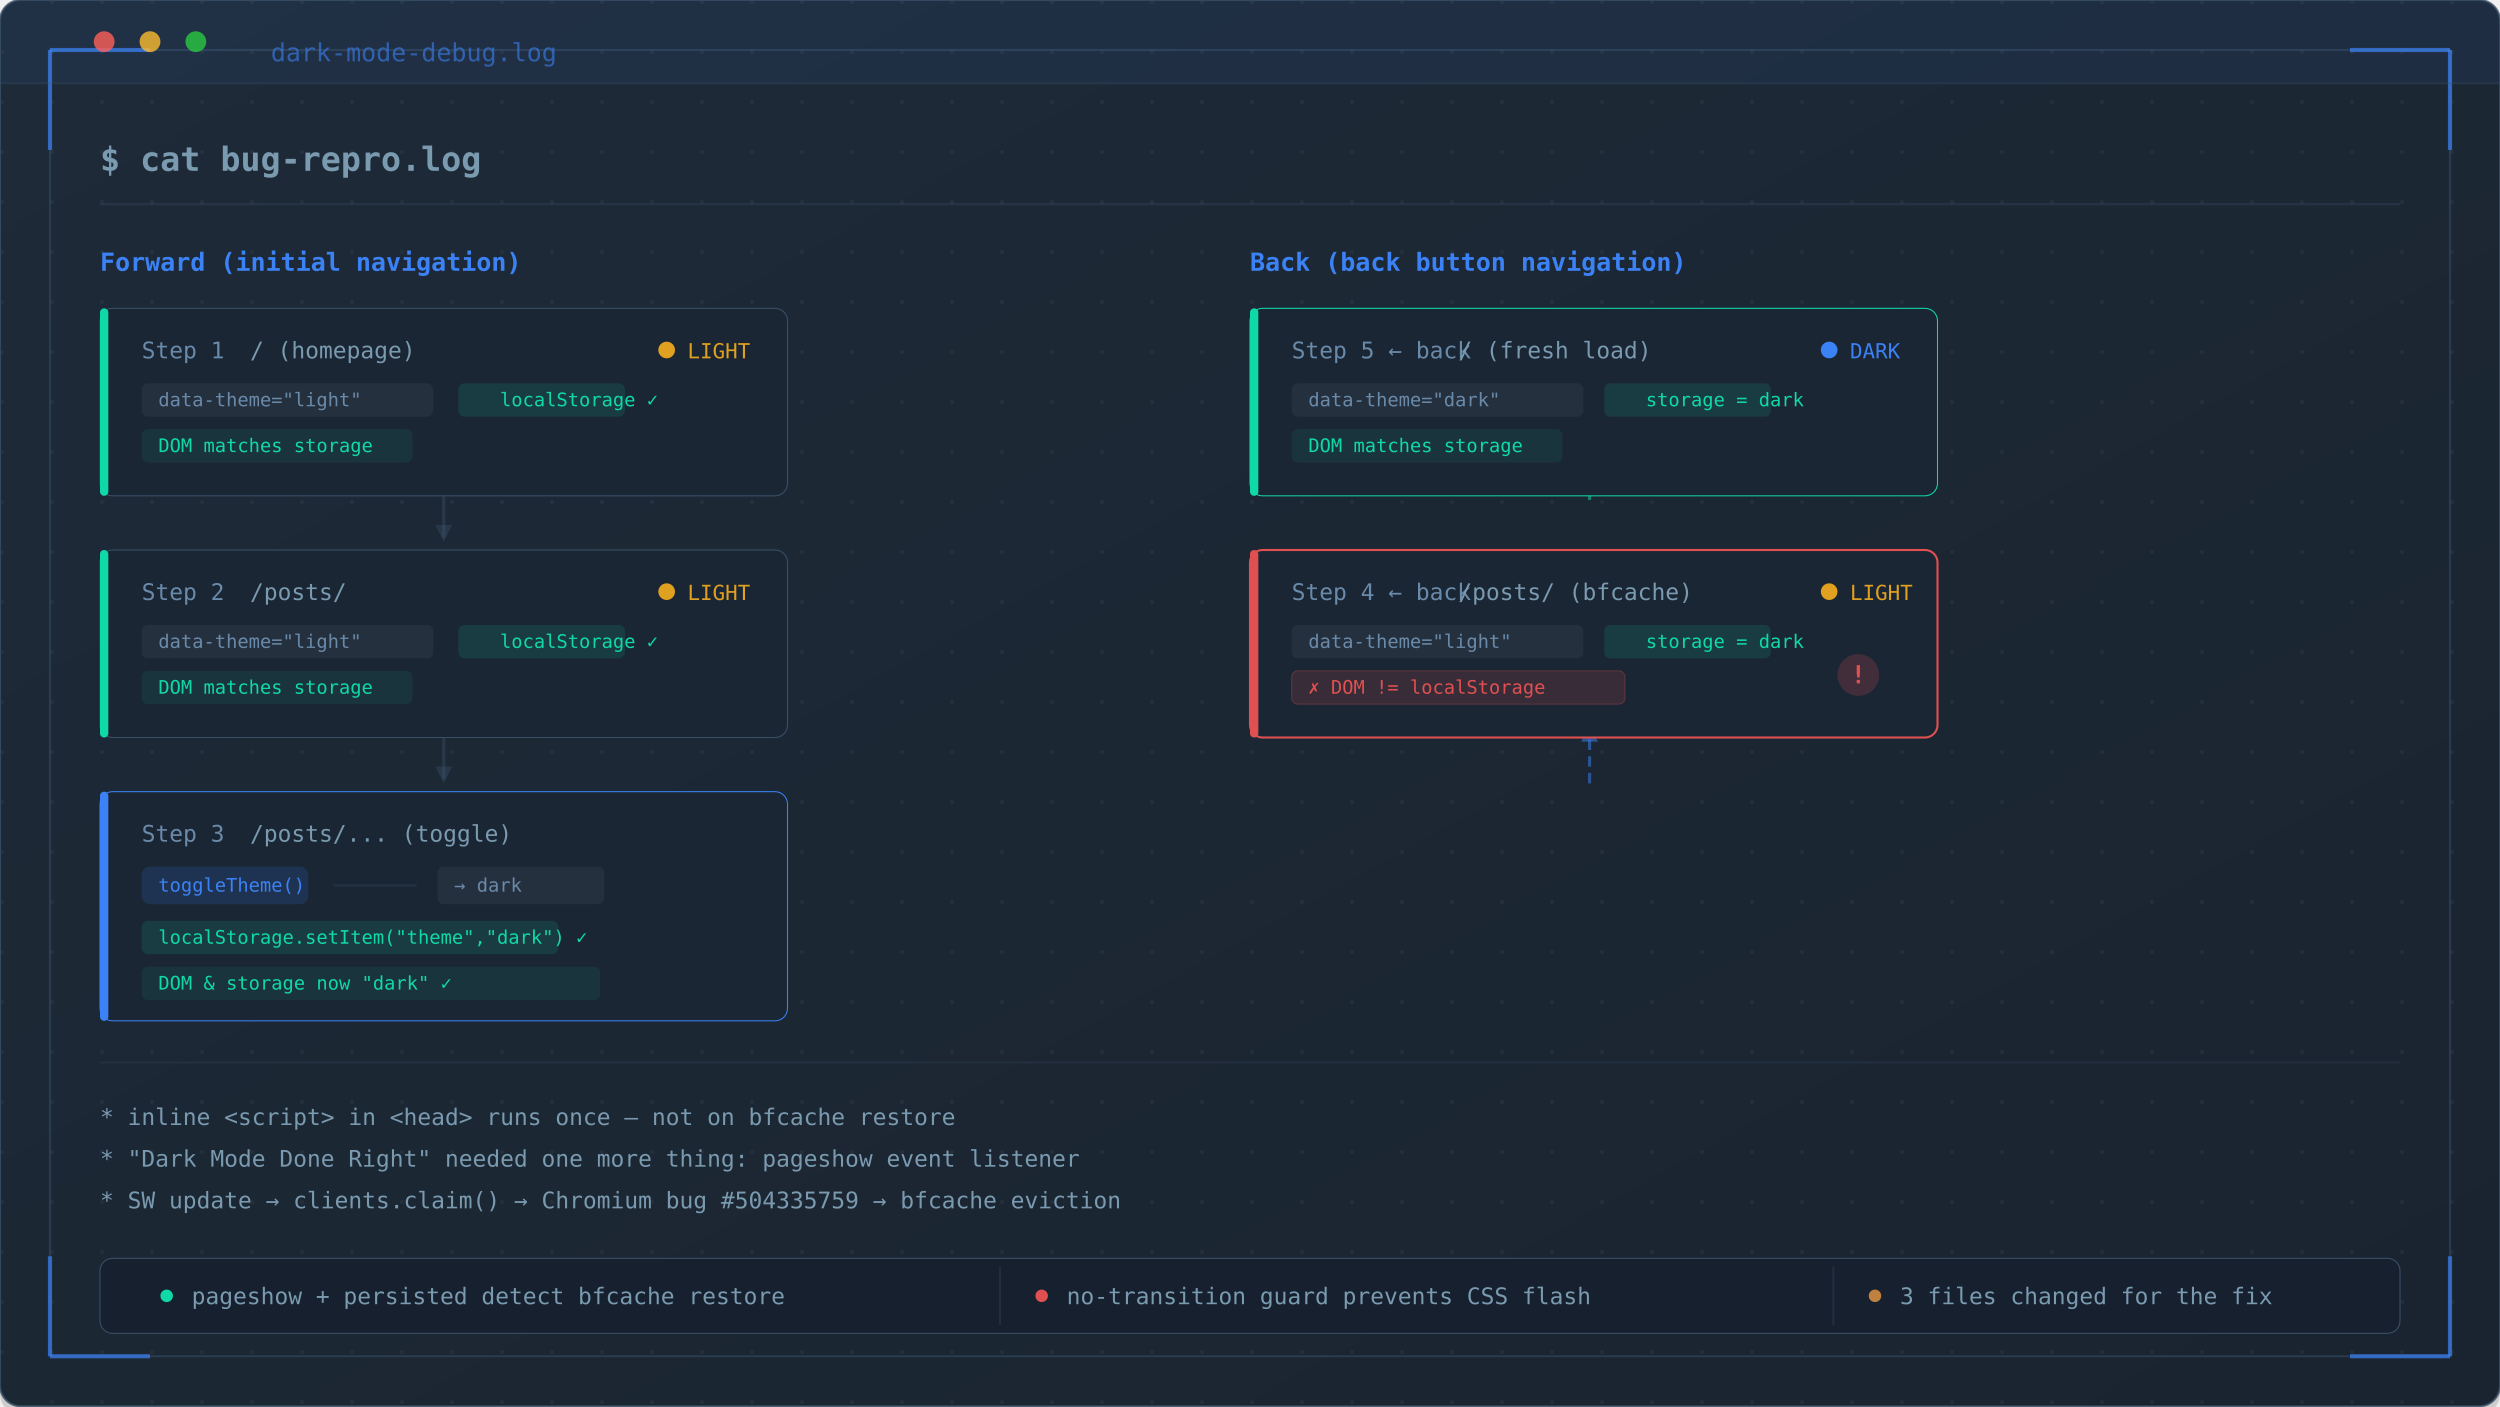
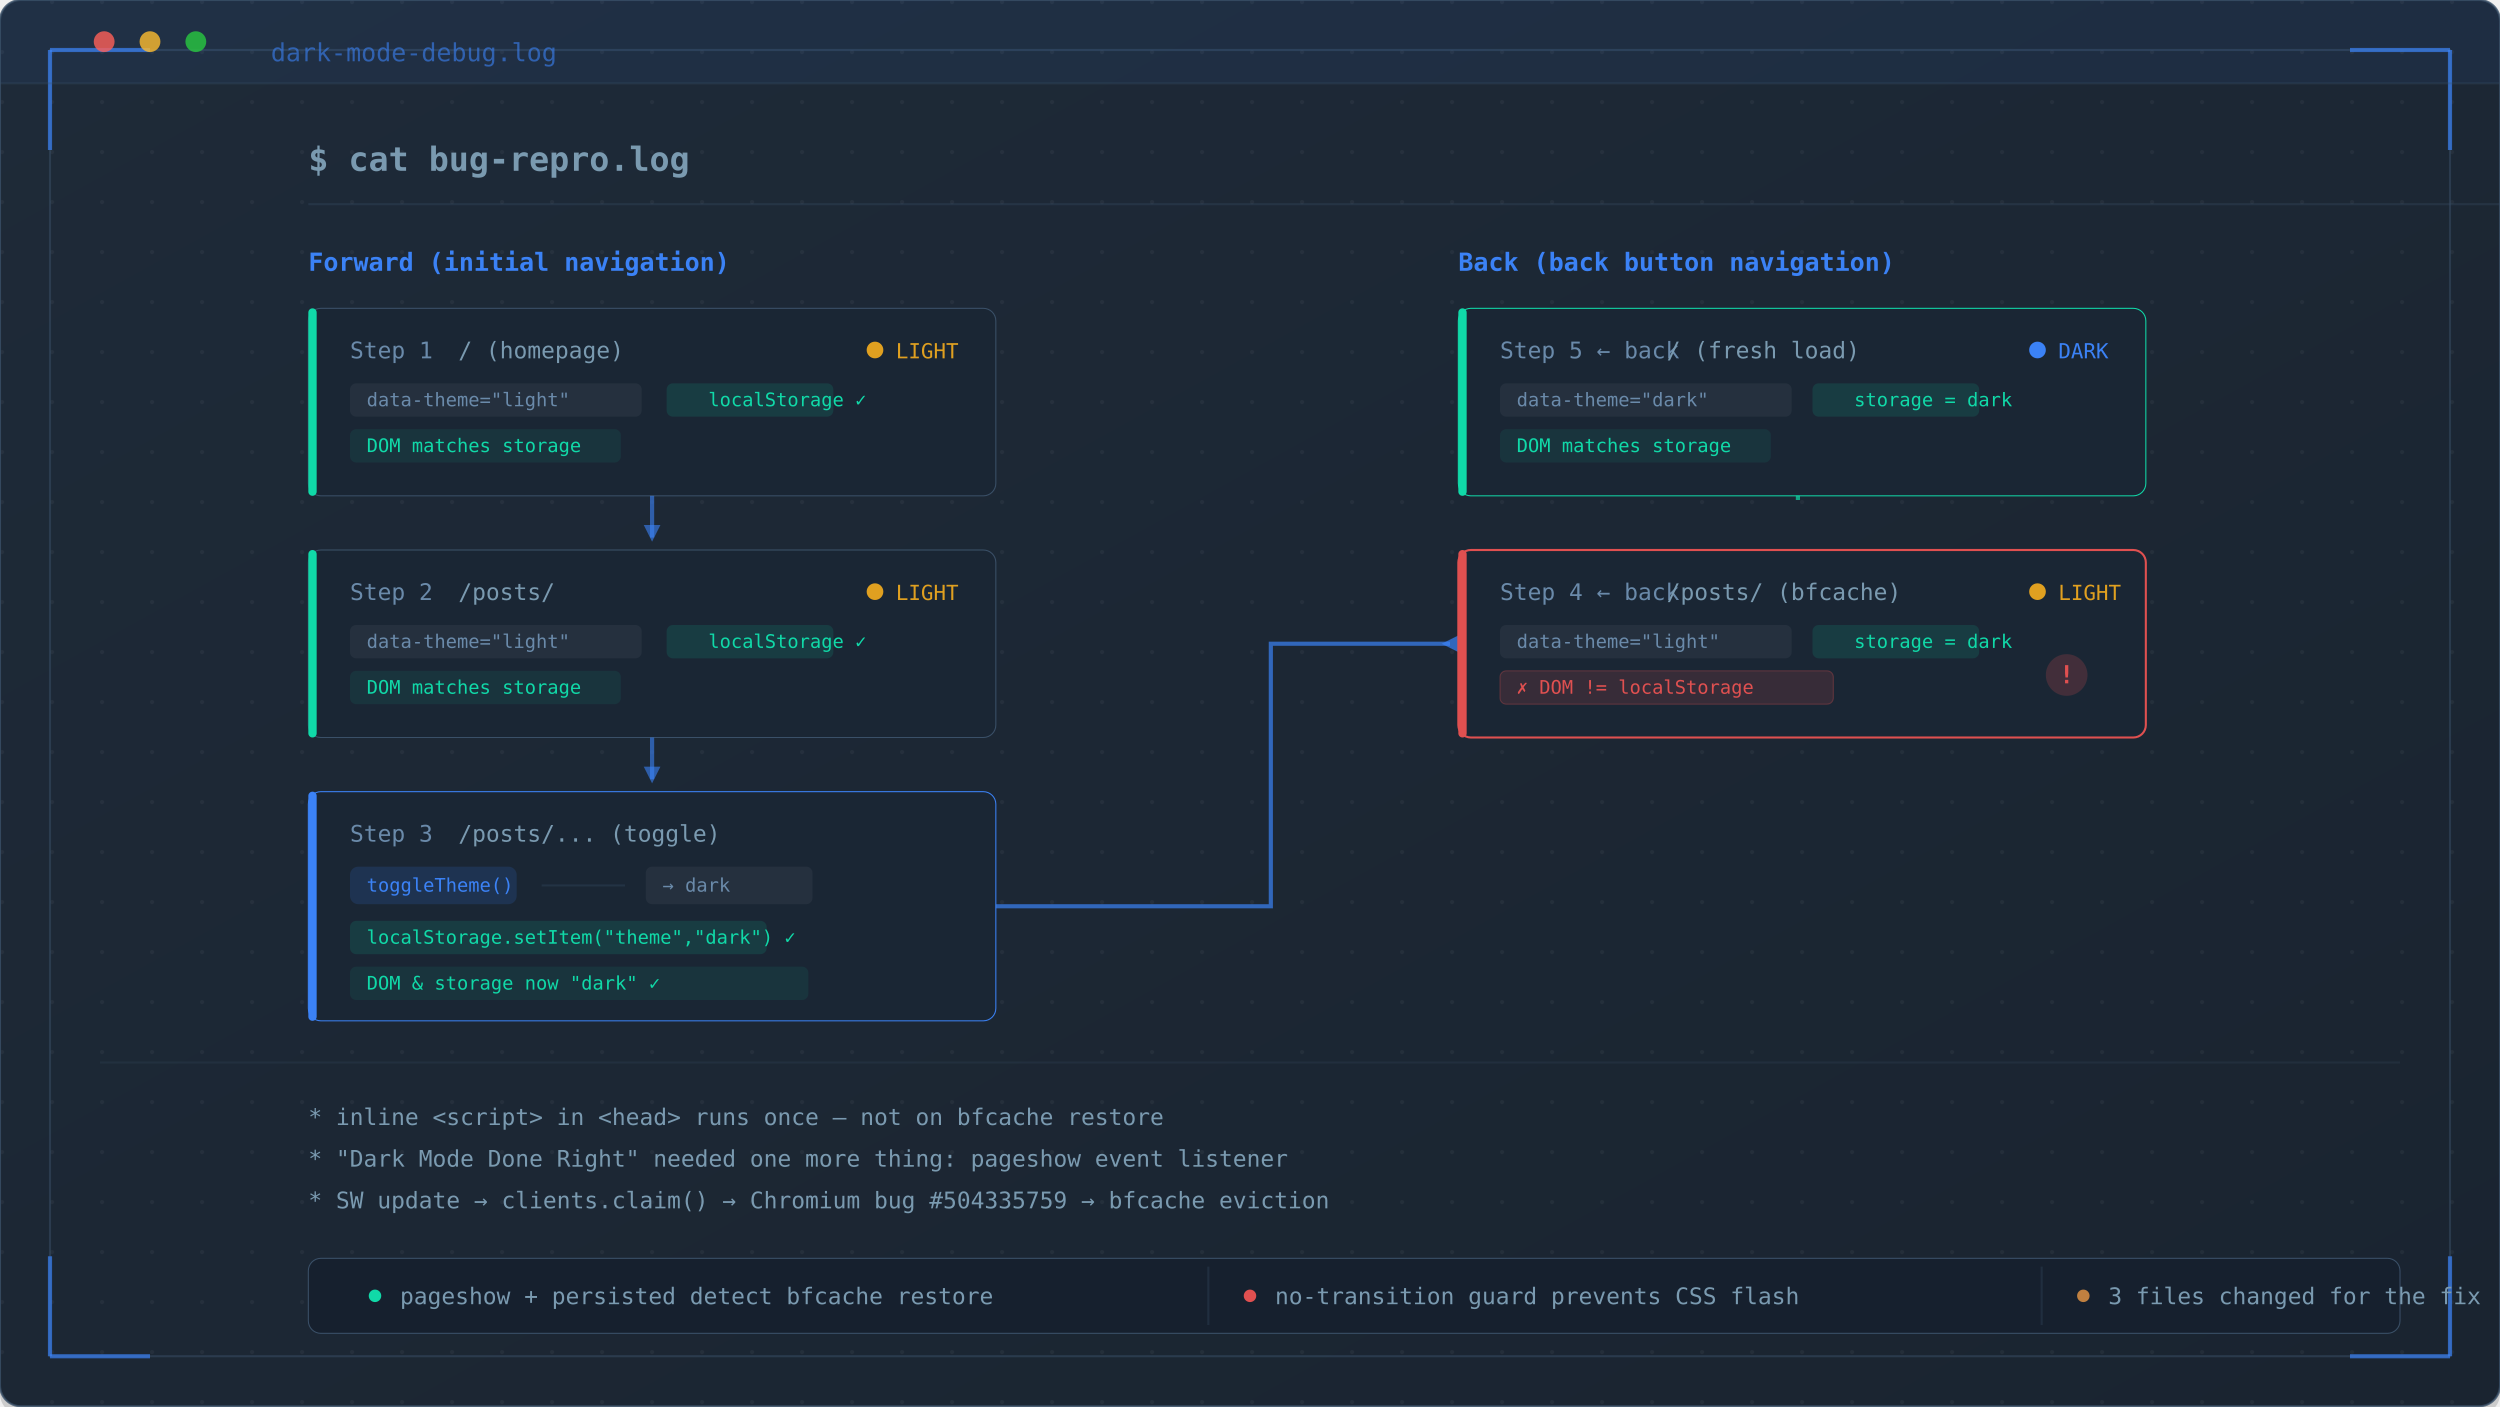
<svg xmlns="http://www.w3.org/2000/svg" viewBox="0 0 1200 675" width="1200" height="675">
  <defs>
    <pattern id="dots" x="0" y="0" width="24" height="24" patternUnits="userSpaceOnUse">
      <circle cx="1" cy="1" r="1" fill="#ffffff" opacity="0.04" />
    </pattern>
    <linearGradient id="bg" x1="0%" y1="0%" x2="100%" y2="100%">
      <stop offset="0%" stop-color="#1E2A38" />
      <stop offset="100%" stop-color="#1A2430" />
    </linearGradient>
    <filter id="cardShadow" x="-4%" y="-4%" width="108%" height="108%">
      <feDropShadow dx="0" dy="3" stdDeviation="8" flood-color="#000000" flood-opacity="0.2" />
    </filter>
    <clipPath id="rounded">
      <rect width="1200" height="675" rx="10" ry="10" />
    </clipPath>
  </defs>
  <rect width="1200" height="675" rx="10" ry="10" fill="#000000" opacity="0.15" transform="translate(0, 4)" filter="url(#cardShadow)" />
  <g clip-path="url(#rounded)">
    <rect width="1200" height="675" fill="url(#bg)" />
    <rect width="1200" height="675" fill="url(#dots)" />
    <rect x="24" y="24" width="1152" height="627" fill="none" stroke="#3A5068" stroke-width="1" stroke-opacity="0.5" />
    <line x1="24" y1="24" x2="72" y2="24" stroke="#3B82F6" stroke-width="2" stroke-opacity="0.7" />
    <line x1="24" y1="24" x2="24" y2="72" stroke="#3B82F6" stroke-width="2" stroke-opacity="0.7" />
    <line x1="1176" y1="24" x2="1128" y2="24" stroke="#3B82F6" stroke-width="2" stroke-opacity="0.7" />
    <line x1="1176" y1="24" x2="1176" y2="72" stroke="#3B82F6" stroke-width="2" stroke-opacity="0.7" />
    <line x1="24" y1="651" x2="72" y2="651" stroke="#3B82F6" stroke-width="2" stroke-opacity="0.7" />
    <line x1="24" y1="651" x2="24" y2="603" stroke="#3B82F6" stroke-width="2" stroke-opacity="0.7" />
    <line x1="1176" y1="651" x2="1128" y2="651" stroke="#3B82F6" stroke-width="2" stroke-opacity="0.7" />
    <line x1="1176" y1="651" x2="1176" y2="603" stroke="#3B82F6" stroke-width="2" stroke-opacity="0.7" />
    <rect x="0" y="0" width="1200" height="40" fill="#3B82F6" fill-opacity="0.07" />
    <line x1="0" y1="40" x2="1200" y2="40" stroke="#3A5068" stroke-width="1" stroke-opacity="0.3" />
    <circle cx="50" cy="20" r="5" fill="#ff5f57" opacity="0.8" />
    <circle cx="72" cy="20" r="5" fill="#febc2e" opacity="0.8" />
    <circle cx="94" cy="20" r="5" fill="#28c840" opacity="0.8" />
    <text x="130" y="26" font-family="'JetBrains Mono', monospace" font-size="12" fill="#3B82F6" opacity="0.6" dominant-baseline="middle">dark-mode-debug.log</text>
-     <text x="48" y="82" font-family="'JetBrains Mono', monospace" font-size="16" fill="#7A9AB0" font-weight="700">$ cat bug-repro.log</text>
-     <line x1="48" y1="98" x2="1152" y2="98" stroke="#3A5068" stroke-width="1" opacity="0.3" />
-     <text x="48" y="130" font-family="'JetBrains Mono', monospace" font-size="12" fill="#3B82F6" font-weight="600">Forward  (initial navigation)</text>
-     <rect x="48" y="148" width="330" height="90" rx="6" fill="#1A2634" stroke="#3A5068" stroke-width="0.5" />
-     <rect x="48" y="148" width="4" height="90" rx="2" fill="#10D9A8" />
-     <text x="68" y="172" font-family="'JetBrains Mono', monospace" font-size="11" fill="#6A8AAA">Step 1</text>
-     <text x="120" y="172" font-family="'JetBrains Mono', monospace" font-size="11" fill="#7A9AB0">/ (homepage)</text>
-     <circle cx="320" cy="168" r="4" fill="#E0A020" />
-     <text x="330" y="172" font-family="'JetBrains Mono', monospace" font-size="10" fill="#E0A020">LIGHT</text>
-     <rect x="68" y="184" width="140" height="16" rx="3" fill="#ffffff" fill-opacity="0.05" />
-     <text x="76" y="195" font-family="'JetBrains Mono', monospace" font-size="9" fill="#6A8AAA">data-theme="light"</text>
-     <rect x="220" y="184" width="80" height="16" rx="3" fill="#10D9A8" fill-opacity="0.12" />
-     <text x="240" y="195" font-family="'JetBrains Mono', monospace" font-size="9" fill="#10D9A8">localStorage ✓</text>
-     <rect x="68" y="206" width="130" height="16" rx="3" fill="#10D9A8" fill-opacity="0.08" />
-     <text x="76" y="217" font-family="'JetBrains Mono', monospace" font-size="9" fill="#10D9A8">DOM matches storage</text>
-     <line x1="213" y1="238" x2="213" y2="258" stroke="#3A5068" stroke-width="1.5" stroke-opacity="0.4" />
-     <polygon points="213,260 209,252 217,252" fill="#3A5068" opacity="0.4" />
-     <rect x="48" y="264" width="330" height="90" rx="6" fill="#1A2634" stroke="#3A5068" stroke-width="0.5" />
-     <rect x="48" y="264" width="4" height="90" rx="2" fill="#10D9A8" />
-     <text x="68" y="288" font-family="'JetBrains Mono', monospace" font-size="11" fill="#6A8AAA">Step 2</text>
-     <text x="120" y="288" font-family="'JetBrains Mono', monospace" font-size="11" fill="#7A9AB0">/posts/</text>
-     <circle cx="320" cy="284" r="4" fill="#E0A020" />
-     <text x="330" y="288" font-family="'JetBrains Mono', monospace" font-size="10" fill="#E0A020">LIGHT</text>
-     <rect x="68" y="300" width="140" height="16" rx="3" fill="#ffffff" fill-opacity="0.05" />
-     <text x="76" y="311" font-family="'JetBrains Mono', monospace" font-size="9" fill="#6A8AAA">data-theme="light"</text>
-     <rect x="220" y="300" width="80" height="16" rx="3" fill="#10D9A8" fill-opacity="0.12" />
-     <text x="240" y="311" font-family="'JetBrains Mono', monospace" font-size="9" fill="#10D9A8">localStorage ✓</text>
-     <rect x="68" y="322" width="130" height="16" rx="3" fill="#10D9A8" fill-opacity="0.08" />
-     <text x="76" y="333" font-family="'JetBrains Mono', monospace" font-size="9" fill="#10D9A8">DOM matches storage</text>
-     <line x1="213" y1="354" x2="213" y2="374" stroke="#3A5068" stroke-width="1.5" stroke-opacity="0.4" />
-     <polygon points="213,376 209,368 217,368" fill="#3A5068" opacity="0.4" />
-     <rect x="48" y="380" width="330" height="110" rx="6" fill="#1A2634" stroke="#3B82F6" stroke-width="0.5" />
-     <rect x="48" y="380" width="4" height="110" rx="2" fill="#3B82F6" />
-     <text x="68" y="404" font-family="'JetBrains Mono', monospace" font-size="11" fill="#6A8AAA">Step 3</text>
-     <text x="120" y="404" font-family="'JetBrains Mono', monospace" font-size="11" fill="#7A9AB0">/posts/... (toggle)</text>
-     <rect x="68" y="416" width="80" height="18" rx="4" fill="#3B82F6" fill-opacity="0.15" />
-     <text x="76" y="428" font-family="'JetBrains Mono', monospace" font-size="9" fill="#3B82F6">toggleTheme()</text>
-     <line x1="160" y1="425" x2="200" y2="425" stroke="#3A5068" stroke-width="1" stroke-opacity="0.3" />
-     <rect x="210" y="416" width="80" height="18" rx="3" fill="#ffffff" fill-opacity="0.05" />
-     <text x="218" y="428" font-family="'JetBrains Mono', monospace" font-size="9" fill="#6A8AAA">→ dark</text>
-     <rect x="68" y="442" width="200" height="16" rx="3" fill="#10D9A8" fill-opacity="0.12" />
-     <text x="76" y="453" font-family="'JetBrains Mono', monospace" font-size="9" fill="#10D9A8">localStorage.setItem("theme","dark") ✓</text>
-     <rect x="68" y="464" width="220" height="16" rx="3" fill="#10D9A8" fill-opacity="0.08" />
-     <text x="76" y="475" font-family="'JetBrains Mono', monospace" font-size="9" fill="#10D9A8">DOM &amp; storage now "dark" ✓</text>
-     <text x="600" y="130" font-family="'JetBrains Mono', monospace" font-size="12" fill="#3B82F6" font-weight="600">Back  (back button navigation)</text>
-     <line x1="763" y1="376" x2="763" y2="350" stroke="#3B82F6" stroke-width="1.5" stroke-dasharray="5 3" stroke-opacity="0.5" />
-     <polygon points="763,348 759,356 767,356" fill="#3B82F6" opacity="0.5" />
-     <rect x="600" y="264" width="330" height="90" rx="6" fill="#1A2634" stroke="#E05050" stroke-width="1" />
-     <rect x="600" y="264" width="4" height="90" rx="2" fill="#E05050" />
-     <text x="620" y="288" font-family="'JetBrains Mono', monospace" font-size="11" fill="#6A8AAA">Step 4 ← back</text>
-     <text x="700" y="288" font-family="'JetBrains Mono', monospace" font-size="11" fill="#7A9AB0">/posts/ (bfcache)</text>
-     <circle cx="878" cy="284" r="4" fill="#E0A020" />
-     <text x="888" y="288" font-family="'JetBrains Mono', monospace" font-size="10" fill="#E0A020">LIGHT</text>
-     <rect x="620" y="300" width="140" height="16" rx="3" fill="#ffffff" fill-opacity="0.05" />
-     <text x="628" y="311" font-family="'JetBrains Mono', monospace" font-size="9" fill="#6A8AAA">data-theme="light"</text>
-     <rect x="770" y="300" width="80" height="16" rx="3" fill="#10D9A8" fill-opacity="0.12" />
-     <text x="790" y="311" font-family="'JetBrains Mono', monospace" font-size="9" fill="#10D9A8">storage = dark</text>
-     <rect x="620" y="322" width="160" height="16" rx="3" fill="#E05050" fill-opacity="0.15" stroke="#E05050" stroke-width="0.5" stroke-opacity="0.3" />
-     <text x="628" y="333" font-family="'JetBrains Mono', monospace" font-size="9" fill="#E05050">✗ DOM != localStorage</text>
-     <circle cx="892" cy="324" r="10" fill="#E05050" opacity="0.2" />
-     <text x="892" y="328" font-family="'JetBrains Mono', monospace" font-size="12" fill="#E05050" font-weight="700" text-anchor="middle">!</text>
-     <line x1="763" y1="240" x2="763" y2="218" stroke="#10D9A8" stroke-width="1.5" stroke-dasharray="5 3" stroke-opacity="0.5" />
-     <polygon points="763,216 759,224 767,224" fill="#10D9A8" opacity="0.5" />
-     <rect x="600" y="148" width="330" height="90" rx="6" fill="#1A2634" stroke="#10D9A8" stroke-width="0.5" />
-     <rect x="600" y="148" width="4" height="90" rx="2" fill="#10D9A8" />
-     <text x="620" y="172" font-family="'JetBrains Mono', monospace" font-size="11" fill="#6A8AAA">Step 5 ← back</text>
-     <text x="700" y="172" font-family="'JetBrains Mono', monospace" font-size="11" fill="#7A9AB0">/ (fresh load)</text>
-     <circle cx="878" cy="168" r="4" fill="#3B82F6" />
-     <text x="888" y="172" font-family="'JetBrains Mono', monospace" font-size="10" fill="#3B82F6">DARK</text>
-     <rect x="620" y="184" width="140" height="16" rx="3" fill="#ffffff" fill-opacity="0.05" />
-     <text x="628" y="195" font-family="'JetBrains Mono', monospace" font-size="9" fill="#6A8AAA">data-theme="dark"</text>
-     <rect x="770" y="184" width="80" height="16" rx="3" fill="#10D9A8" fill-opacity="0.12" />
-     <text x="790" y="195" font-family="'JetBrains Mono', monospace" font-size="9" fill="#10D9A8">storage = dark</text>
-     <rect x="620" y="206" width="130" height="16" rx="3" fill="#10D9A8" fill-opacity="0.08" />
-     <text x="628" y="217" font-family="'JetBrains Mono', monospace" font-size="9" fill="#10D9A8">DOM matches storage</text>
+     <g transform="translate(100, 0)">
+       <text x="48" y="82" font-family="'JetBrains Mono', monospace" font-size="16" fill="#7A9AB0" font-weight="700">$ cat bug-repro.log</text>
+       <line x1="48" y1="98" x2="1152" y2="98" stroke="#3A5068" stroke-width="1" opacity="0.3" />
+       <text x="48" y="130" font-family="'JetBrains Mono', monospace" font-size="12" fill="#3B82F6" font-weight="600">Forward  (initial navigation)</text>
+       <rect x="48" y="148" width="330" height="90" rx="6" fill="#1A2634" stroke="#3A5068" stroke-width="0.5" />
+       <rect x="48" y="148" width="4" height="90" rx="2" fill="#10D9A8" />
+       <text x="68" y="172" font-family="'JetBrains Mono', monospace" font-size="11" fill="#6A8AAA">Step 1</text>
+       <text x="120" y="172" font-family="'JetBrains Mono', monospace" font-size="11" fill="#7A9AB0">/ (homepage)</text>
+       <circle cx="320" cy="168" r="4" fill="#E0A020" />
+       <text x="330" y="172" font-family="'JetBrains Mono', monospace" font-size="10" fill="#E0A020">LIGHT</text>
+       <rect x="68" y="184" width="140" height="16" rx="3" fill="#ffffff" fill-opacity="0.05" />
+       <text x="76" y="195" font-family="'JetBrains Mono', monospace" font-size="9" fill="#6A8AAA">data-theme="light"</text>
+       <rect x="220" y="184" width="80" height="16" rx="3" fill="#10D9A8" fill-opacity="0.12" />
+       <text x="240" y="195" font-family="'JetBrains Mono', monospace" font-size="9" fill="#10D9A8">localStorage ✓</text>
+       <rect x="68" y="206" width="130" height="16" rx="3" fill="#10D9A8" fill-opacity="0.08" />
+       <text x="76" y="217" font-family="'JetBrains Mono', monospace" font-size="9" fill="#10D9A8">DOM matches storage</text>
+       <line x1="213" y1="238" x2="213" y2="258" stroke="#3B82F6" stroke-width="2" stroke-opacity="0.6" />
+       <polygon points="213,260 209,252 217,252" fill="#3B82F6" opacity="0.6" />
+       <rect x="48" y="264" width="330" height="90" rx="6" fill="#1A2634" stroke="#3A5068" stroke-width="0.5" />
+       <rect x="48" y="264" width="4" height="90" rx="2" fill="#10D9A8" />
+       <text x="68" y="288" font-family="'JetBrains Mono', monospace" font-size="11" fill="#6A8AAA">Step 2</text>
+       <text x="120" y="288" font-family="'JetBrains Mono', monospace" font-size="11" fill="#7A9AB0">/posts/</text>
+       <circle cx="320" cy="284" r="4" fill="#E0A020" />
+       <text x="330" y="288" font-family="'JetBrains Mono', monospace" font-size="10" fill="#E0A020">LIGHT</text>
+       <rect x="68" y="300" width="140" height="16" rx="3" fill="#ffffff" fill-opacity="0.05" />
+       <text x="76" y="311" font-family="'JetBrains Mono', monospace" font-size="9" fill="#6A8AAA">data-theme="light"</text>
+       <rect x="220" y="300" width="80" height="16" rx="3" fill="#10D9A8" fill-opacity="0.12" />
+       <text x="240" y="311" font-family="'JetBrains Mono', monospace" font-size="9" fill="#10D9A8">localStorage ✓</text>
+       <rect x="68" y="322" width="130" height="16" rx="3" fill="#10D9A8" fill-opacity="0.08" />
+       <text x="76" y="333" font-family="'JetBrains Mono', monospace" font-size="9" fill="#10D9A8">DOM matches storage</text>
+       <line x1="213" y1="354" x2="213" y2="374" stroke="#3B82F6" stroke-width="2" stroke-opacity="0.6" />
+       <polygon points="213,376 209,368 217,368" fill="#3B82F6" opacity="0.6" />
+       <rect x="48" y="380" width="330" height="110" rx="6" fill="#1A2634" stroke="#3B82F6" stroke-width="0.5" />
+       <rect x="48" y="380" width="4" height="110" rx="2" fill="#3B82F6" />
+       <text x="68" y="404" font-family="'JetBrains Mono', monospace" font-size="11" fill="#6A8AAA">Step 3</text>
+       <text x="120" y="404" font-family="'JetBrains Mono', monospace" font-size="11" fill="#7A9AB0">/posts/... (toggle)</text>
+       <rect x="68" y="416" width="80" height="18" rx="4" fill="#3B82F6" fill-opacity="0.15" />
+       <text x="76" y="428" font-family="'JetBrains Mono', monospace" font-size="9" fill="#3B82F6">toggleTheme()</text>
+       <line x1="160" y1="425" x2="200" y2="425" stroke="#3A5068" stroke-width="1" stroke-opacity="0.3" />
+       <rect x="210" y="416" width="80" height="18" rx="3" fill="#ffffff" fill-opacity="0.05" />
+       <text x="218" y="428" font-family="'JetBrains Mono', monospace" font-size="9" fill="#6A8AAA">→ dark</text>
+       <rect x="68" y="442" width="200" height="16" rx="3" fill="#10D9A8" fill-opacity="0.12" />
+       <text x="76" y="453" font-family="'JetBrains Mono', monospace" font-size="9" fill="#10D9A8">localStorage.setItem("theme","dark") ✓</text>
+       <rect x="68" y="464" width="220" height="16" rx="3" fill="#10D9A8" fill-opacity="0.08" />
+       <text x="76" y="475" font-family="'JetBrains Mono', monospace" font-size="9" fill="#10D9A8">DOM &amp; storage now "dark" ✓</text>
+       <text x="600" y="130" font-family="'JetBrains Mono', monospace" font-size="12" fill="#3B82F6" font-weight="600">Back  (back button navigation)</text>
+       <path d="M 378 435 L 510 435 L 510 309 L 596 309" fill="none" stroke="#3B82F6" stroke-width="2" stroke-opacity="0.7" />
+       <polygon points="600,305 592,309 600,313" fill="#3B82F6" opacity="0.7" />
+       <rect x="600" y="264" width="330" height="90" rx="6" fill="#1A2634" stroke="#E05050" stroke-width="1" />
+       <rect x="600" y="264" width="4" height="90" rx="2" fill="#E05050" />
+       <text x="620" y="288" font-family="'JetBrains Mono', monospace" font-size="11" fill="#6A8AAA">Step 4 ← back</text>
+       <text x="700" y="288" font-family="'JetBrains Mono', monospace" font-size="11" fill="#7A9AB0">/posts/ (bfcache)</text>
+       <circle cx="878" cy="284" r="4" fill="#E0A020" />
+       <text x="888" y="288" font-family="'JetBrains Mono', monospace" font-size="10" fill="#E0A020">LIGHT</text>
+       <rect x="620" y="300" width="140" height="16" rx="3" fill="#ffffff" fill-opacity="0.05" />
+       <text x="628" y="311" font-family="'JetBrains Mono', monospace" font-size="9" fill="#6A8AAA">data-theme="light"</text>
+       <rect x="770" y="300" width="80" height="16" rx="3" fill="#10D9A8" fill-opacity="0.12" />
+       <text x="790" y="311" font-family="'JetBrains Mono', monospace" font-size="9" fill="#10D9A8">storage = dark</text>
+       <rect x="620" y="322" width="160" height="16" rx="3" fill="#E05050" fill-opacity="0.15" stroke="#E05050" stroke-width="0.5" stroke-opacity="0.3" />
+       <text x="628" y="333" font-family="'JetBrains Mono', monospace" font-size="9" fill="#E05050">✗ DOM != localStorage</text>
+       <circle cx="892" cy="324" r="10" fill="#E05050" opacity="0.2" />
+       <text x="892" y="328" font-family="'JetBrains Mono', monospace" font-size="12" fill="#E05050" font-weight="700" text-anchor="middle">!</text>
+       <line x1="763" y1="240" x2="763" y2="218" stroke="#10D9A8" stroke-width="2" stroke-dasharray="5 3" stroke-opacity="0.7" />
+       <polygon points="763,216 759,224 767,224" fill="#10D9A8" opacity="0.7" />
+       <rect x="600" y="148" width="330" height="90" rx="6" fill="#1A2634" stroke="#10D9A8" stroke-width="0.5" />
+       <rect x="600" y="148" width="4" height="90" rx="2" fill="#10D9A8" />
+       <text x="620" y="172" font-family="'JetBrains Mono', monospace" font-size="11" fill="#6A8AAA">Step 5 ← back</text>
+       <text x="700" y="172" font-family="'JetBrains Mono', monospace" font-size="11" fill="#7A9AB0">/ (fresh load)</text>
+       <circle cx="878" cy="168" r="4" fill="#3B82F6" />
+       <text x="888" y="172" font-family="'JetBrains Mono', monospace" font-size="10" fill="#3B82F6">DARK</text>
+       <rect x="620" y="184" width="140" height="16" rx="3" fill="#ffffff" fill-opacity="0.05" />
+       <text x="628" y="195" font-family="'JetBrains Mono', monospace" font-size="9" fill="#6A8AAA">data-theme="dark"</text>
+       <rect x="770" y="184" width="80" height="16" rx="3" fill="#10D9A8" fill-opacity="0.12" />
+       <text x="790" y="195" font-family="'JetBrains Mono', monospace" font-size="9" fill="#10D9A8">storage = dark</text>
+       <rect x="620" y="206" width="130" height="16" rx="3" fill="#10D9A8" fill-opacity="0.08" />
+       <text x="628" y="217" font-family="'JetBrains Mono', monospace" font-size="9" fill="#10D9A8">DOM matches storage</text>
+     </g>
    <line x1="48" y1="510" x2="1152" y2="510" stroke="#3A5068" stroke-width="1" opacity="0.2" />
-     <text x="48" y="540" font-family="'JetBrains Mono', monospace" font-size="11" fill="#7A9AB0">* inline &lt;script&gt; in &lt;head&gt; runs once — not on bfcache restore</text>
-     <text x="48" y="560" font-family="'JetBrains Mono', monospace" font-size="11" fill="#7A9AB0">* "Dark Mode Done Right" needed one more thing: pageshow event listener</text>
-     <text x="48" y="580" font-family="'JetBrains Mono', monospace" font-size="11" fill="#7A9AB0">* SW update → clients.claim() → Chromium bug #504335759 → bfcache eviction</text>
-     <rect x="48" y="604" width="1104" height="36" rx="6" fill="#16202E" stroke="#3A5068" stroke-width="0.5" />
-     <circle cx="80" cy="622" r="3" fill="#10D9A8" />
-     <text x="92" y="626" font-family="'JetBrains Mono', monospace" font-size="11" fill="#7A9AB0">pageshow + persisted detect bfcache restore</text>
-     <line x1="480" y1="608" x2="480" y2="636" stroke="#3A5068" stroke-width="1" opacity="0.3" />
-     <circle cx="500" cy="622" r="3" fill="#E05050" />
-     <text x="512" y="626" font-family="'JetBrains Mono', monospace" font-size="11" fill="#7A9AB0">no-transition guard prevents CSS flash</text>
-     <line x1="880" y1="608" x2="880" y2="636" stroke="#3A5068" stroke-width="1" opacity="0.3" />
-     <circle cx="900" cy="622" r="3" fill="#C08040" />
-     <text x="912" y="626" font-family="'JetBrains Mono', monospace" font-size="11" fill="#7A9AB0">3 files changed for the fix</text>
+     <g transform="translate(100, 0)">
+       <text x="48" y="540" font-family="'JetBrains Mono', monospace" font-size="11" fill="#7A9AB0">* inline &lt;script&gt; in &lt;head&gt; runs once — not on bfcache restore</text>
+       <text x="48" y="560" font-family="'JetBrains Mono', monospace" font-size="11" fill="#7A9AB0">* "Dark Mode Done Right" needed one more thing: pageshow event listener</text>
+       <text x="48" y="580" font-family="'JetBrains Mono', monospace" font-size="11" fill="#7A9AB0">* SW update → clients.claim() → Chromium bug #504335759 → bfcache eviction</text>
+       <rect x="48" y="604" width="1004" height="36" rx="6" fill="#16202E" stroke="#3A5068" stroke-width="0.5" />
+       <circle cx="80" cy="622" r="3" fill="#10D9A8" />
+       <text x="92" y="626" font-family="'JetBrains Mono', monospace" font-size="11" fill="#7A9AB0">pageshow + persisted detect bfcache restore</text>
+       <line x1="480" y1="608" x2="480" y2="636" stroke="#3A5068" stroke-width="1" opacity="0.3" />
+       <circle cx="500" cy="622" r="3" fill="#E05050" />
+       <text x="512" y="626" font-family="'JetBrains Mono', monospace" font-size="11" fill="#7A9AB0">no-transition guard prevents CSS flash</text>
+       <line x1="880" y1="608" x2="880" y2="636" stroke="#3A5068" stroke-width="1" opacity="0.3" />
+       <circle cx="900" cy="622" r="3" fill="#C08040" />
+       <text x="912" y="626" font-family="'JetBrains Mono', monospace" font-size="11" fill="#7A9AB0">3 files changed for the fix</text>
+     </g>
  </g>
  <rect width="1200" height="675" rx="10" ry="10" fill="none" stroke="#3A5068" stroke-width="1" opacity="0.8" />
</svg>
